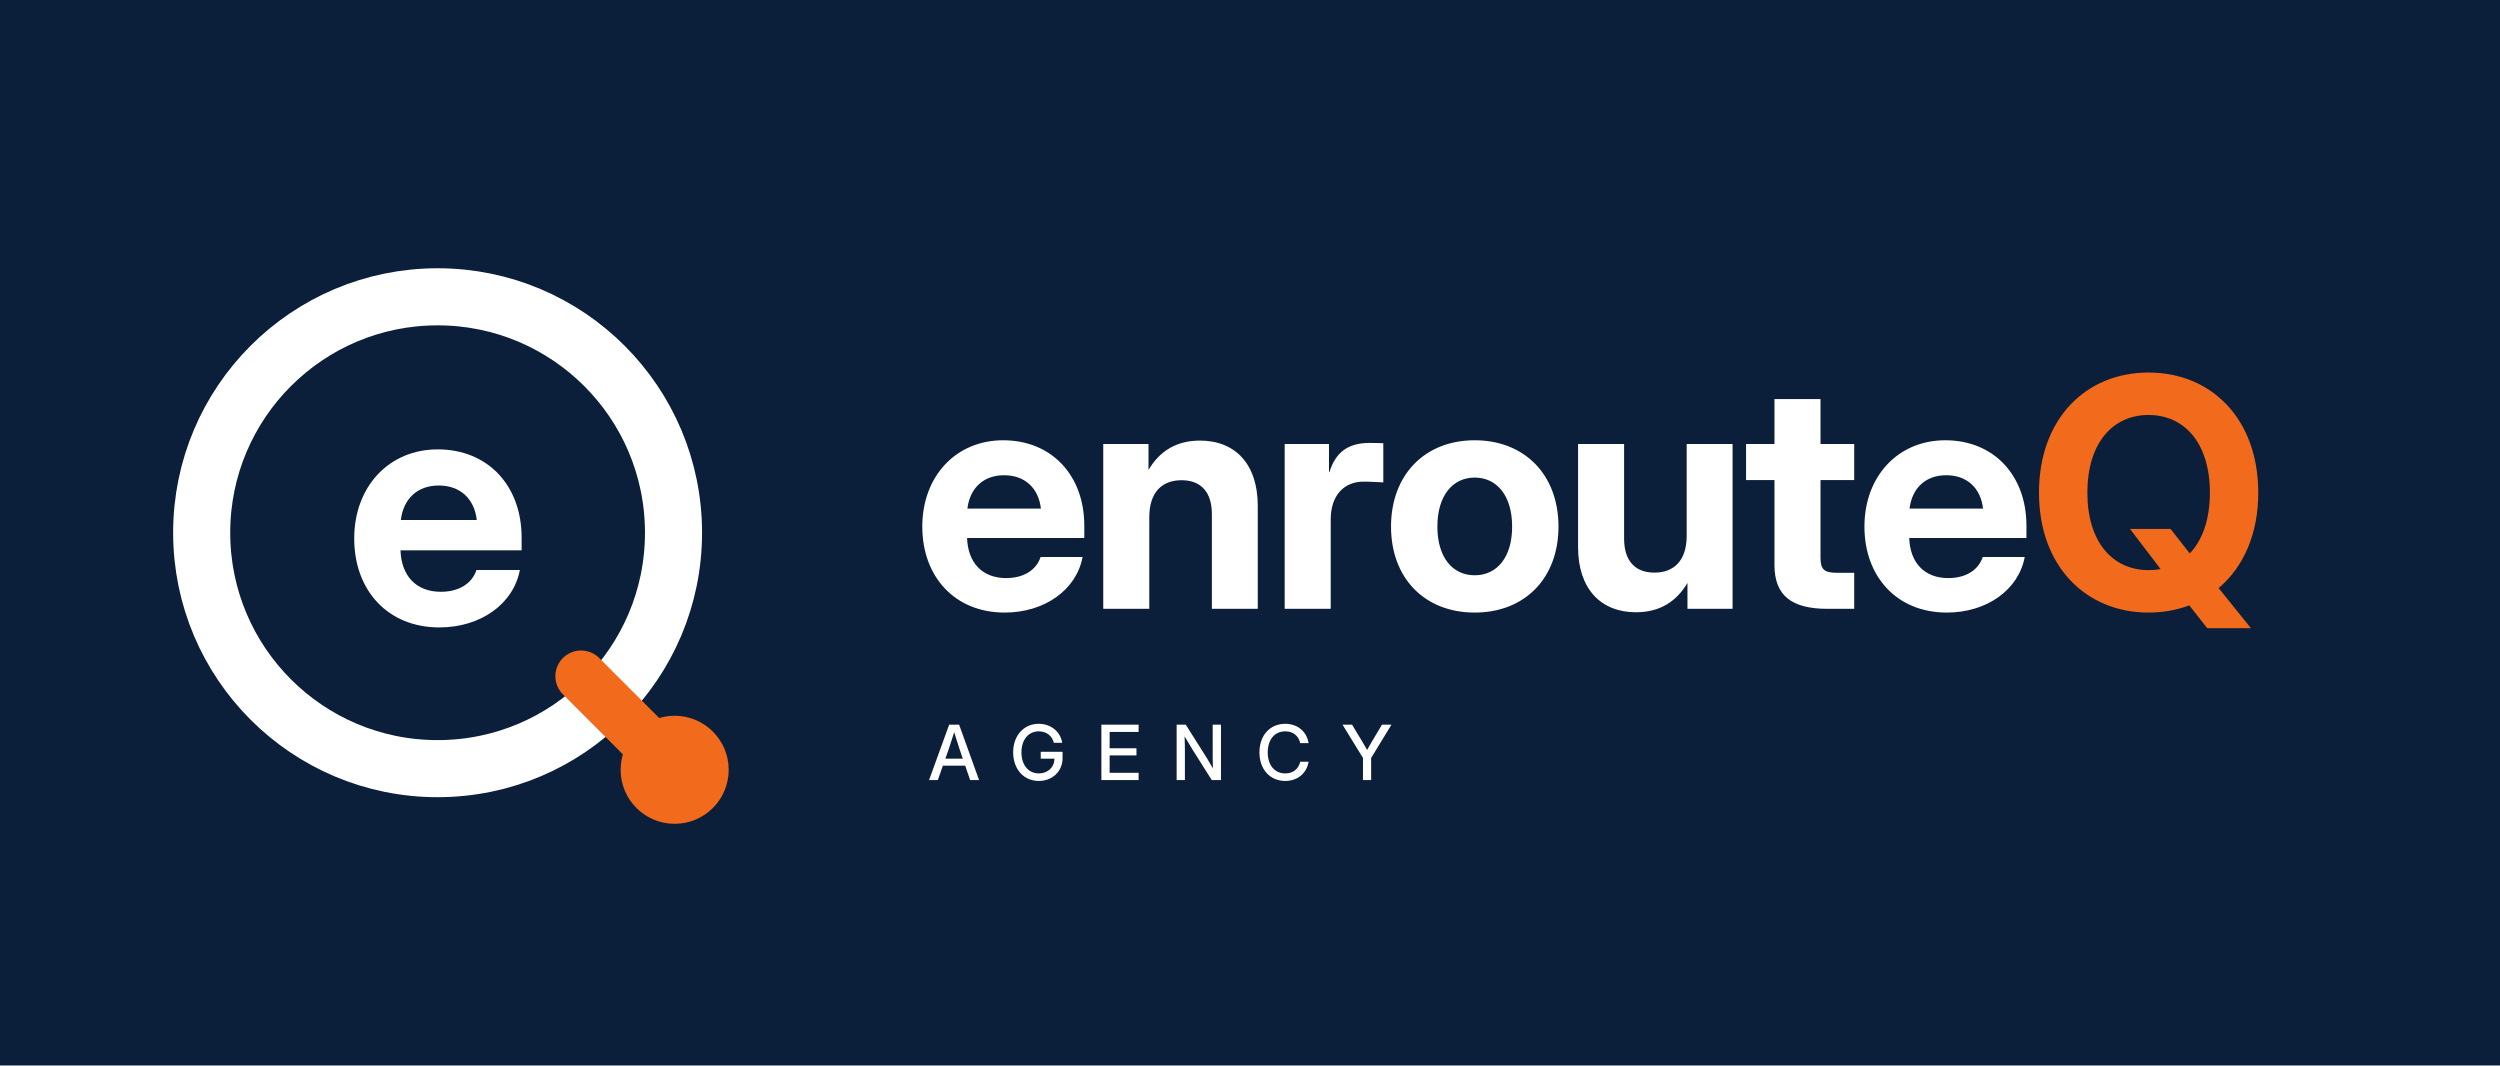
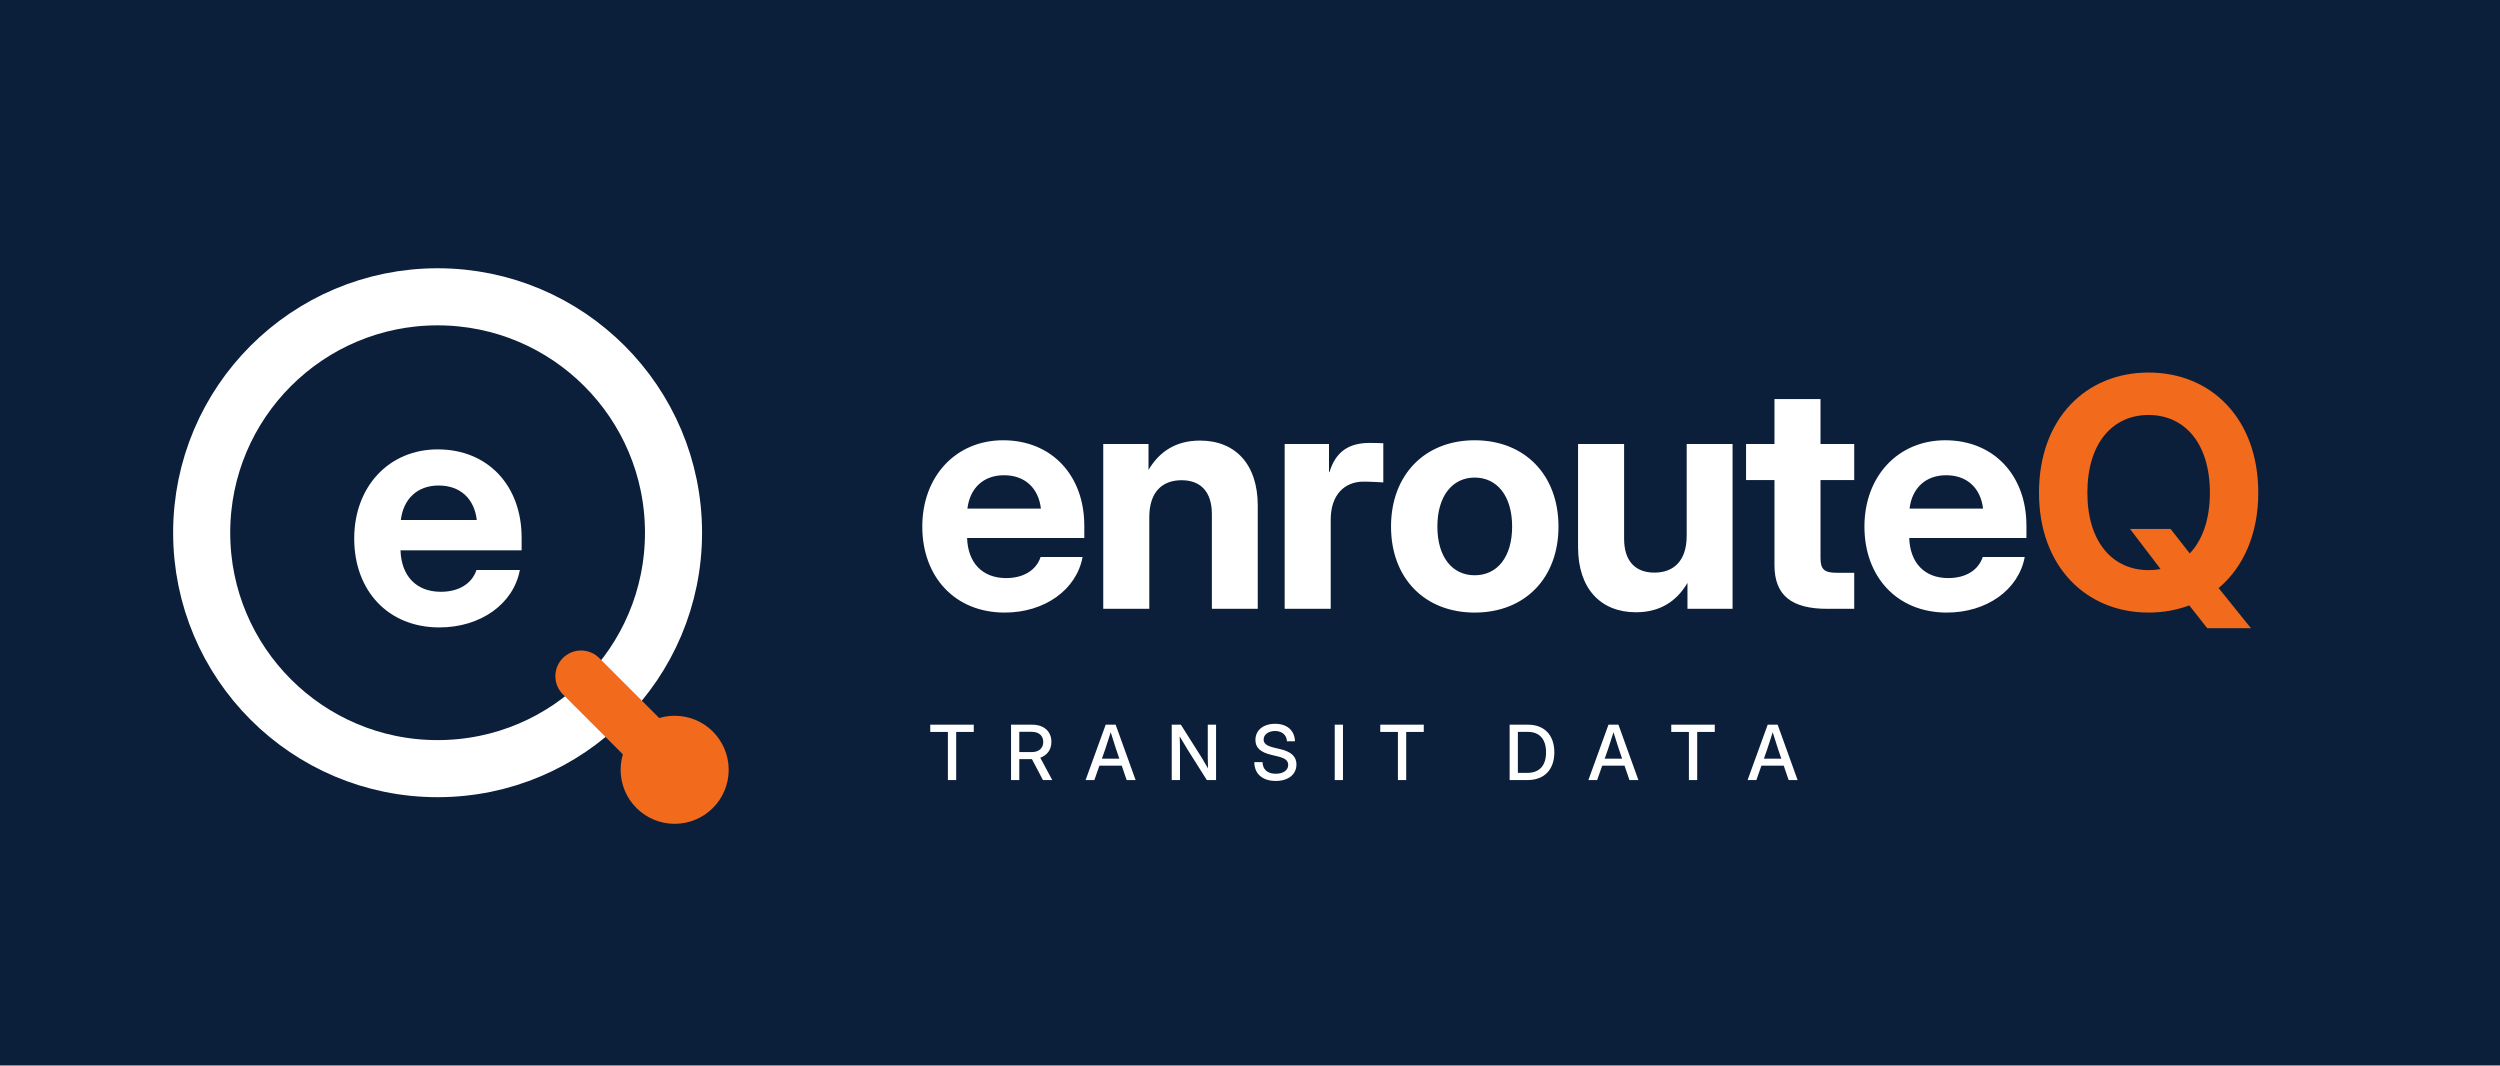
<svg xmlns="http://www.w3.org/2000/svg" viewBox="0 0 657 280" width="657" height="280">
  <rect width="657" height="280" fill="#0B1F3A" />
  <circle cx="115" cy="140" r="62" fill="none" stroke="#FFFFFF" stroke-width="15" />
  <line x1="152.7" y1="177.7" x2="177.3" y2="202.3" stroke="#F26A1B" stroke-width="13.5" stroke-linecap="round" />
  <circle cx="177.3" cy="202.3" r="14.2" fill="#F26A1B" />
  <path fill="#FFFFFF" d="M115.466 164.887C126.316 164.887 134.962 158.699 136.615 149.799H125.214C124.07 153.274 120.722 155.521 115.848 155.521C109.278 155.521 105.464 151.24 105.252 144.628H137.081V141.28C137.081 127.633 128.223 118.097 115.042 118.097C102.2 118.097 93.088 127.887 93.088 141.534C93.088 155.139 101.904 164.887 115.466 164.887ZM105.337 136.66C106.015 131.066 109.702 127.59 115.297 127.59C120.934 127.59 124.663 131.066 125.299 136.66Z" />
  <path fill="#FFFFFF" d="M264.035 160.984C274.535 160.984 282.902 154.996 284.502 146.383H273.469C272.361 149.746 269.121 151.92 264.404 151.92C258.047 151.92 254.355 147.777 254.15 141.379H284.953V138.139C284.953 124.932 276.381 115.703 263.625 115.703C251.197 115.703 242.379 125.178 242.379 138.385C242.379 151.551 250.91 160.984 264.035 160.984ZM254.232 133.668C254.889 128.254 258.457 124.891 263.871 124.891C269.326 124.891 272.936 128.254 273.551 133.668Z M302.033 135.924C302.033 129.197 305.52 126.203 310.523 126.203C315.568 126.203 318.48 129.279 318.48 135.104V160.0H330.539V132.889C330.539 121.938 324.592 115.785 315.363 115.785C309.129 115.785 304.74 118.574 301.828 123.496V116.688H289.934V160.0H302.033Z M337.611 160.0H349.711V136.539C349.711 130.018 353.361 126.572 358.324 126.572C360.375 126.572 362.631 126.736 363.533 126.777V116.482C362.549 116.441 361.359 116.4 359.965 116.4C354.264 116.4 350.982 118.861 349.383 124.07H349.26V116.688H337.611Z M387.545 160.984C400.711 160.984 409.57 151.961 409.57 138.385C409.57 124.809 400.711 115.703 387.545 115.703C374.42 115.703 365.561 124.809 365.561 138.385C365.561 151.961 374.42 160.984 387.545 160.984ZM387.545 151.182C381.68 151.182 377.742 146.424 377.742 138.385C377.742 130.305 381.721 125.506 387.545 125.506C393.41 125.506 397.389 130.305 397.389 138.385C397.389 146.424 393.451 151.182 387.545 151.182Z M429.932 160.902C436.166 160.902 440.555 158.113 443.467 153.191V160.0H455.32V116.688H443.262V140.764C443.262 147.49 439.775 150.484 434.771 150.484C429.727 150.484 426.814 147.408 426.814 141.584V116.688H414.715V143.799C414.715 154.75 420.703 160.902 429.932 160.902Z M487.289 116.688H478.43V104.875H466.33V116.688H458.865V126.162H466.33V148.516C466.33 156.391 470.719 160.0 480.234 160.0H487.289V150.525H482.654C479.373 150.525 478.43 149.582 478.43 146.629V126.162H487.289Z M511.629 160.984C522.129 160.984 530.496 154.996 532.096 146.383H521.062C519.955 149.746 516.715 151.92 511.998 151.92C505.641 151.92 501.949 147.777 501.744 141.379H532.547V138.139C532.547 124.932 523.975 115.703 511.219 115.703C498.791 115.703 489.973 125.178 489.973 138.385C489.973 151.551 498.504 160.984 511.629 160.984ZM501.826 133.668C502.482 128.254 506.051 124.891 511.465 124.891C516.92 124.891 520.529 128.254 521.145 133.668Z" />
  <path fill="#F26A1B" d="M564.639 160.984C568.453 160.984 572.062 160.328 575.344 159.098L580.061 165.086H591.545L583.055 154.545C589.494 149.131 593.473 140.477 593.473 129.484C593.473 110.002 581.086 97.902 564.639 97.902C548.191 97.902 535.846 110.002 535.846 129.484C535.846 148.844 548.191 160.984 564.639 160.984ZM559.758 139.0 567.797 149.541C566.771 149.746 565.746 149.828 564.639 149.828C555.205 149.828 548.561 142.445 548.561 129.484C548.561 116.441 555.205 109.059 564.639 109.059C574.072 109.059 580.758 116.441 580.758 129.484C580.758 136.539 578.789 141.953 575.467 145.439L570.422 139.0Z" />
-   <path fill="#FFFFFF" d="M244.156 205.0H246.461L247.789 201.221H253.658L254.947 205.0H257.301L252.057 190.449H249.439ZM248.443 199.375 249.352 196.797C249.752 195.596 250.172 194.316 250.758 192.432C251.334 194.316 251.744 195.596 252.145 196.797L253.023 199.375Z M272.996 205.234C276.57 205.234 279.246 202.705 279.246 199.238V197.568H273.504V199.375H277.107C277.088 201.689 275.311 203.252 273.025 203.252C270.262 203.252 268.436 201.035 268.436 197.734C268.436 194.414 270.252 192.197 273.016 192.197C275.018 192.197 276.541 193.418 276.951 195.215H279.148C278.689 192.256 276.15 190.215 272.986 190.215C269.09 190.215 266.258 193.252 266.258 197.734C266.258 202.148 269.051 205.234 272.996 205.234Z M289.443 205.0H299.229V203.096H291.611V198.525H298.662V196.641H291.611V192.354H299.229V190.449H289.443Z M309.221 205.0H311.389V197.129C311.389 196.484 311.379 195.225 311.311 193.516C312.277 195.176 313.068 196.494 313.479 197.139L318.449 205.0H320.871V190.449H318.693V199.111C318.693 199.639 318.713 200.879 318.752 201.934C318.166 200.898 317.521 199.795 317.18 199.248L311.623 190.449H309.221Z M337.768 205.234C340.941 205.234 343.402 203.271 343.9 200.176H341.703C341.244 202.148 339.76 203.252 337.787 203.252C334.916 203.252 333.158 201.025 333.158 197.734C333.158 194.424 334.916 192.197 337.787 192.197C339.77 192.197 341.264 193.311 341.693 195.293H343.9C343.393 192.188 340.941 190.215 337.768 190.215C333.744 190.215 330.98 193.252 330.98 197.734C330.98 202.188 333.754 205.234 337.768 205.234Z M358.189 205.0H360.338V199.189L365.67 190.449H363.18L360.445 195.039C360.035 195.723 359.654 196.396 359.273 197.07C358.893 196.396 358.502 195.723 358.092 195.039L355.328 190.449H352.818L358.189 199.189Z" />
+   <path fill="#FFFFFF" d="M244.469 192.354H249.107V205.0H251.285V192.354H255.904V190.449H244.469Z M265.701 205.0H267.869V199.492H271.092C271.121 199.492 271.16 199.492 271.189 199.492L274.09 205.0H276.531L273.387 199.131C275.203 198.477 276.307 197.012 276.307 194.98C276.307 192.197 274.354 190.449 271.238 190.449H265.701ZM267.869 197.646V192.324H271.141C273.016 192.324 274.168 193.34 274.168 194.98C274.168 196.621 273.025 197.646 271.15 197.646Z M285.293 205.0H287.598L288.926 201.221H294.795L296.084 205.0H298.438L293.193 190.449H290.576ZM289.58 199.375 290.488 196.797C290.889 195.596 291.309 194.316 291.895 192.432C292.471 194.316 292.881 195.596 293.281 196.797L294.16 199.375Z M307.932 205.0H310.1V197.129C310.1 196.484 310.09 195.225 310.021 193.516C310.988 195.176 311.779 196.494 312.189 197.139L317.16 205.0H319.582V190.449H317.404V199.111C317.404 199.639 317.424 200.879 317.463 201.934C316.877 200.898 316.232 199.795 315.891 199.248L310.334 190.449H307.932Z M335.268 205.234C338.568 205.234 340.707 203.516 340.707 200.898C340.707 198.818 339.359 197.559 336.439 196.865L334.867 196.494C332.865 196.016 332.084 195.41 332.084 194.355C332.084 193.037 333.324 192.109 335.082 192.109C336.918 192.109 338.109 193.135 338.217 194.805H340.316C340.229 191.963 338.246 190.215 335.111 190.215C331.986 190.215 329.926 191.904 329.926 194.463C329.926 196.475 331.215 197.695 334.154 198.389L335.746 198.77C337.768 199.248 338.539 199.893 338.539 201.016C338.539 202.432 337.24 203.34 335.268 203.34C333.09 203.34 331.811 202.207 331.801 200.283H329.633C329.633 203.359 331.781 205.234 335.268 205.234Z M352.936 190.449H350.768V205.0H352.936Z M362.732 192.354H367.371V205.0H369.549V192.354H374.168V190.449H362.732Z  M401.438 205.0C405.881 205.0 408.479 202.227 408.479 197.705C408.479 193.203 405.871 190.449 401.584 190.449H396.73V205.0ZM398.898 203.115V192.334H401.447C404.689 192.334 406.301 194.336 406.301 197.705C406.301 201.094 404.689 203.115 401.301 203.115Z M417.426 205.0H419.73L421.059 201.221H426.928L428.217 205.0H430.57L425.326 190.449H422.709ZM421.713 199.375 422.621 196.797C423.021 195.596 423.441 194.316 424.027 192.432C424.604 194.316 425.014 195.596 425.414 196.797L426.293 199.375Z M439.205 192.354H443.844V205.0H446.021V192.354H450.641V190.449H439.205Z M459.266 205.0H461.57L462.898 201.221H468.768L470.057 205.0H472.41L467.166 190.449H464.549ZM463.553 199.375 464.461 196.797C464.861 195.596 465.281 194.316 465.867 192.432C466.443 194.316 466.854 195.596 467.254 196.797L468.133 199.375Z" />
</svg>
